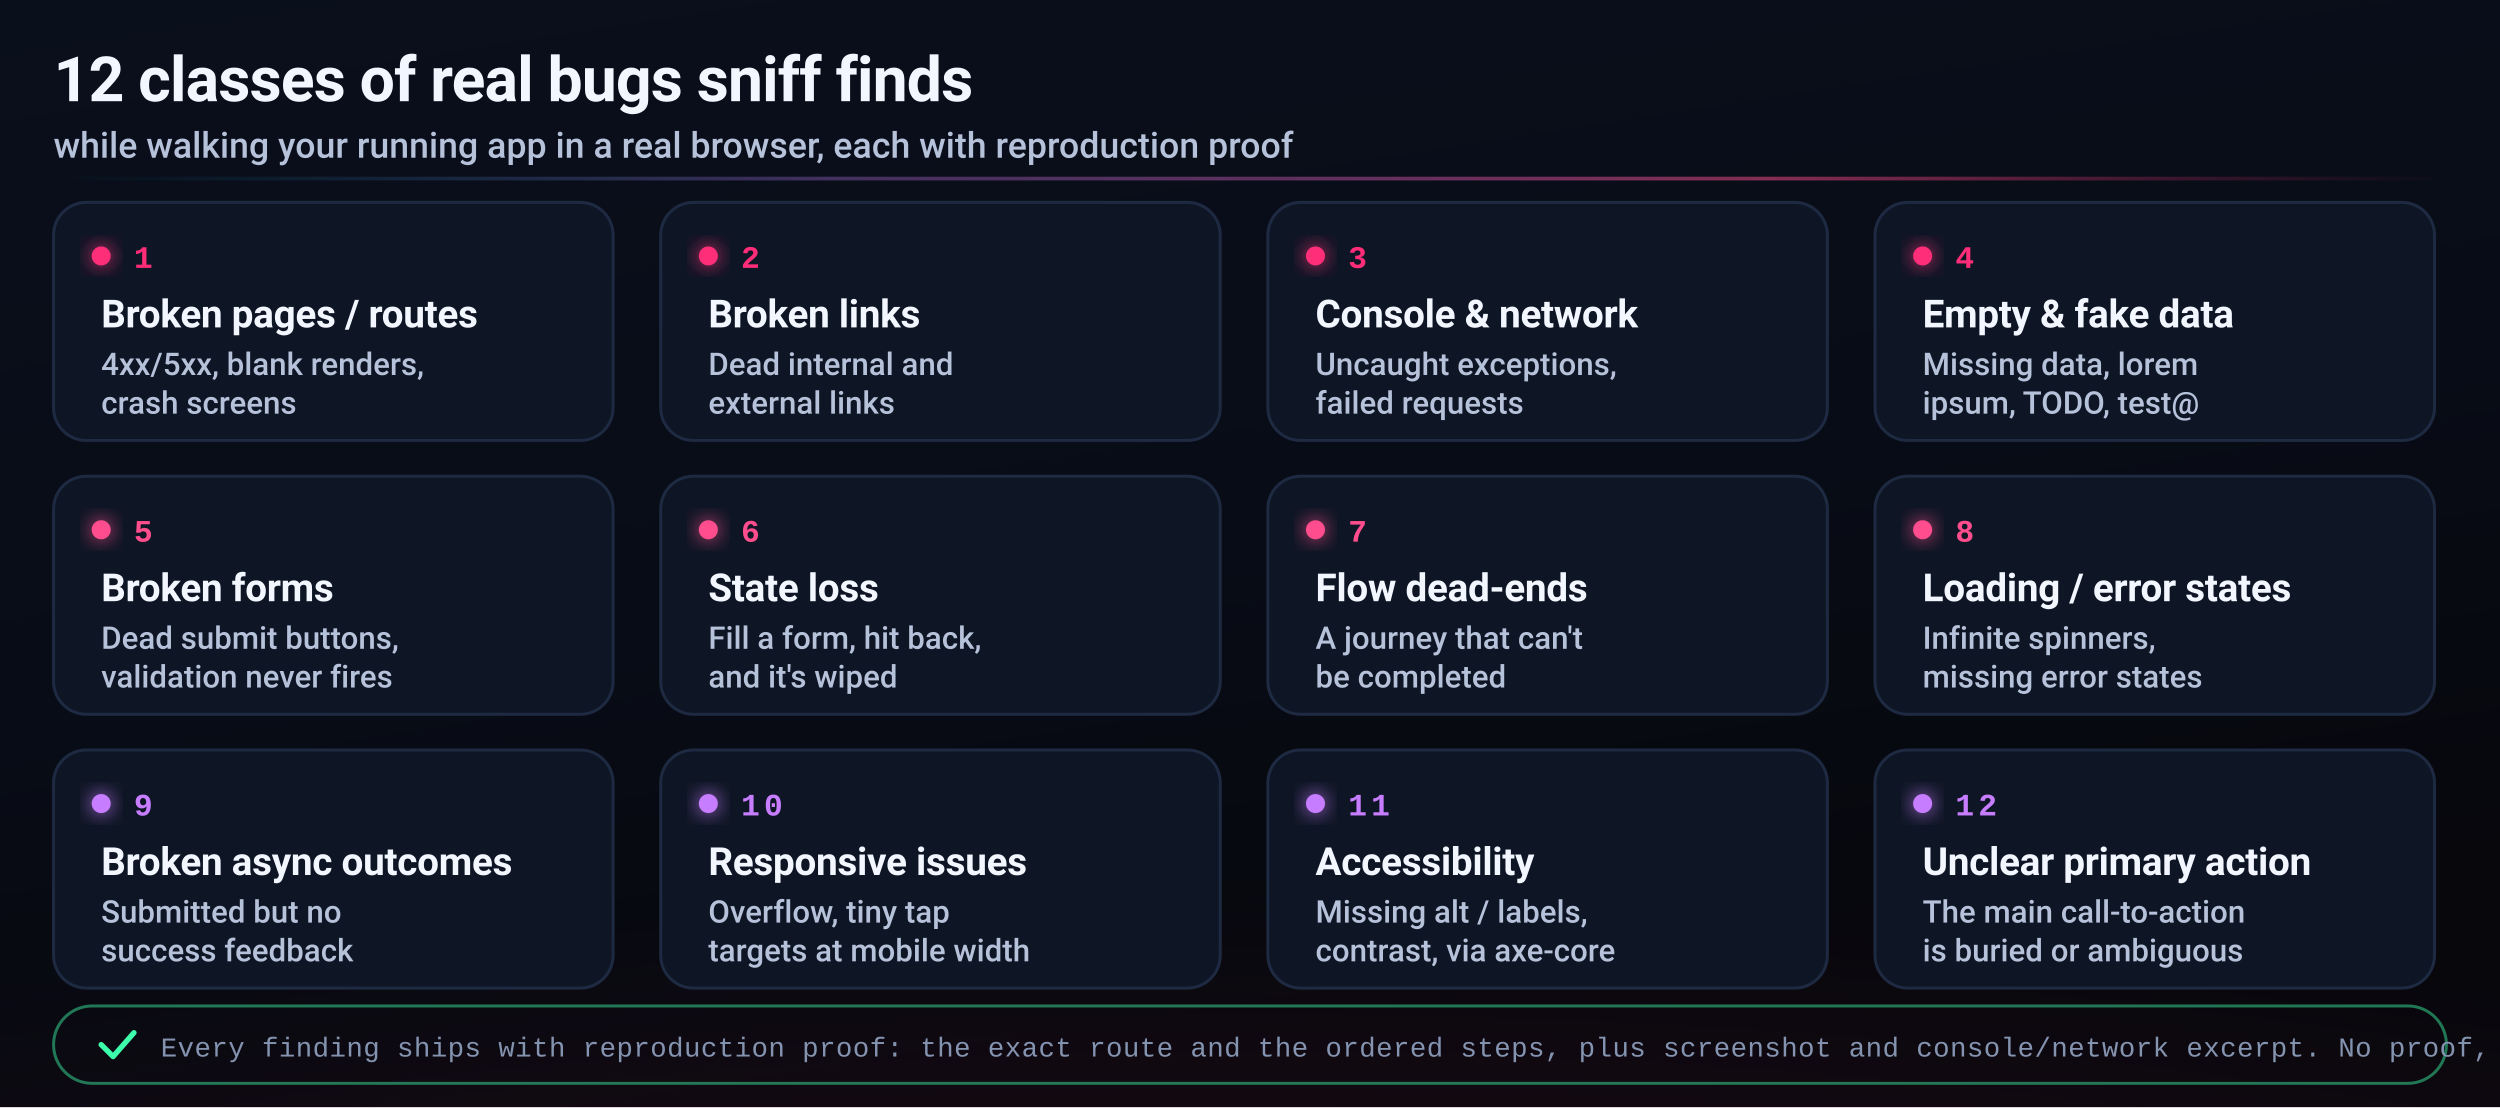
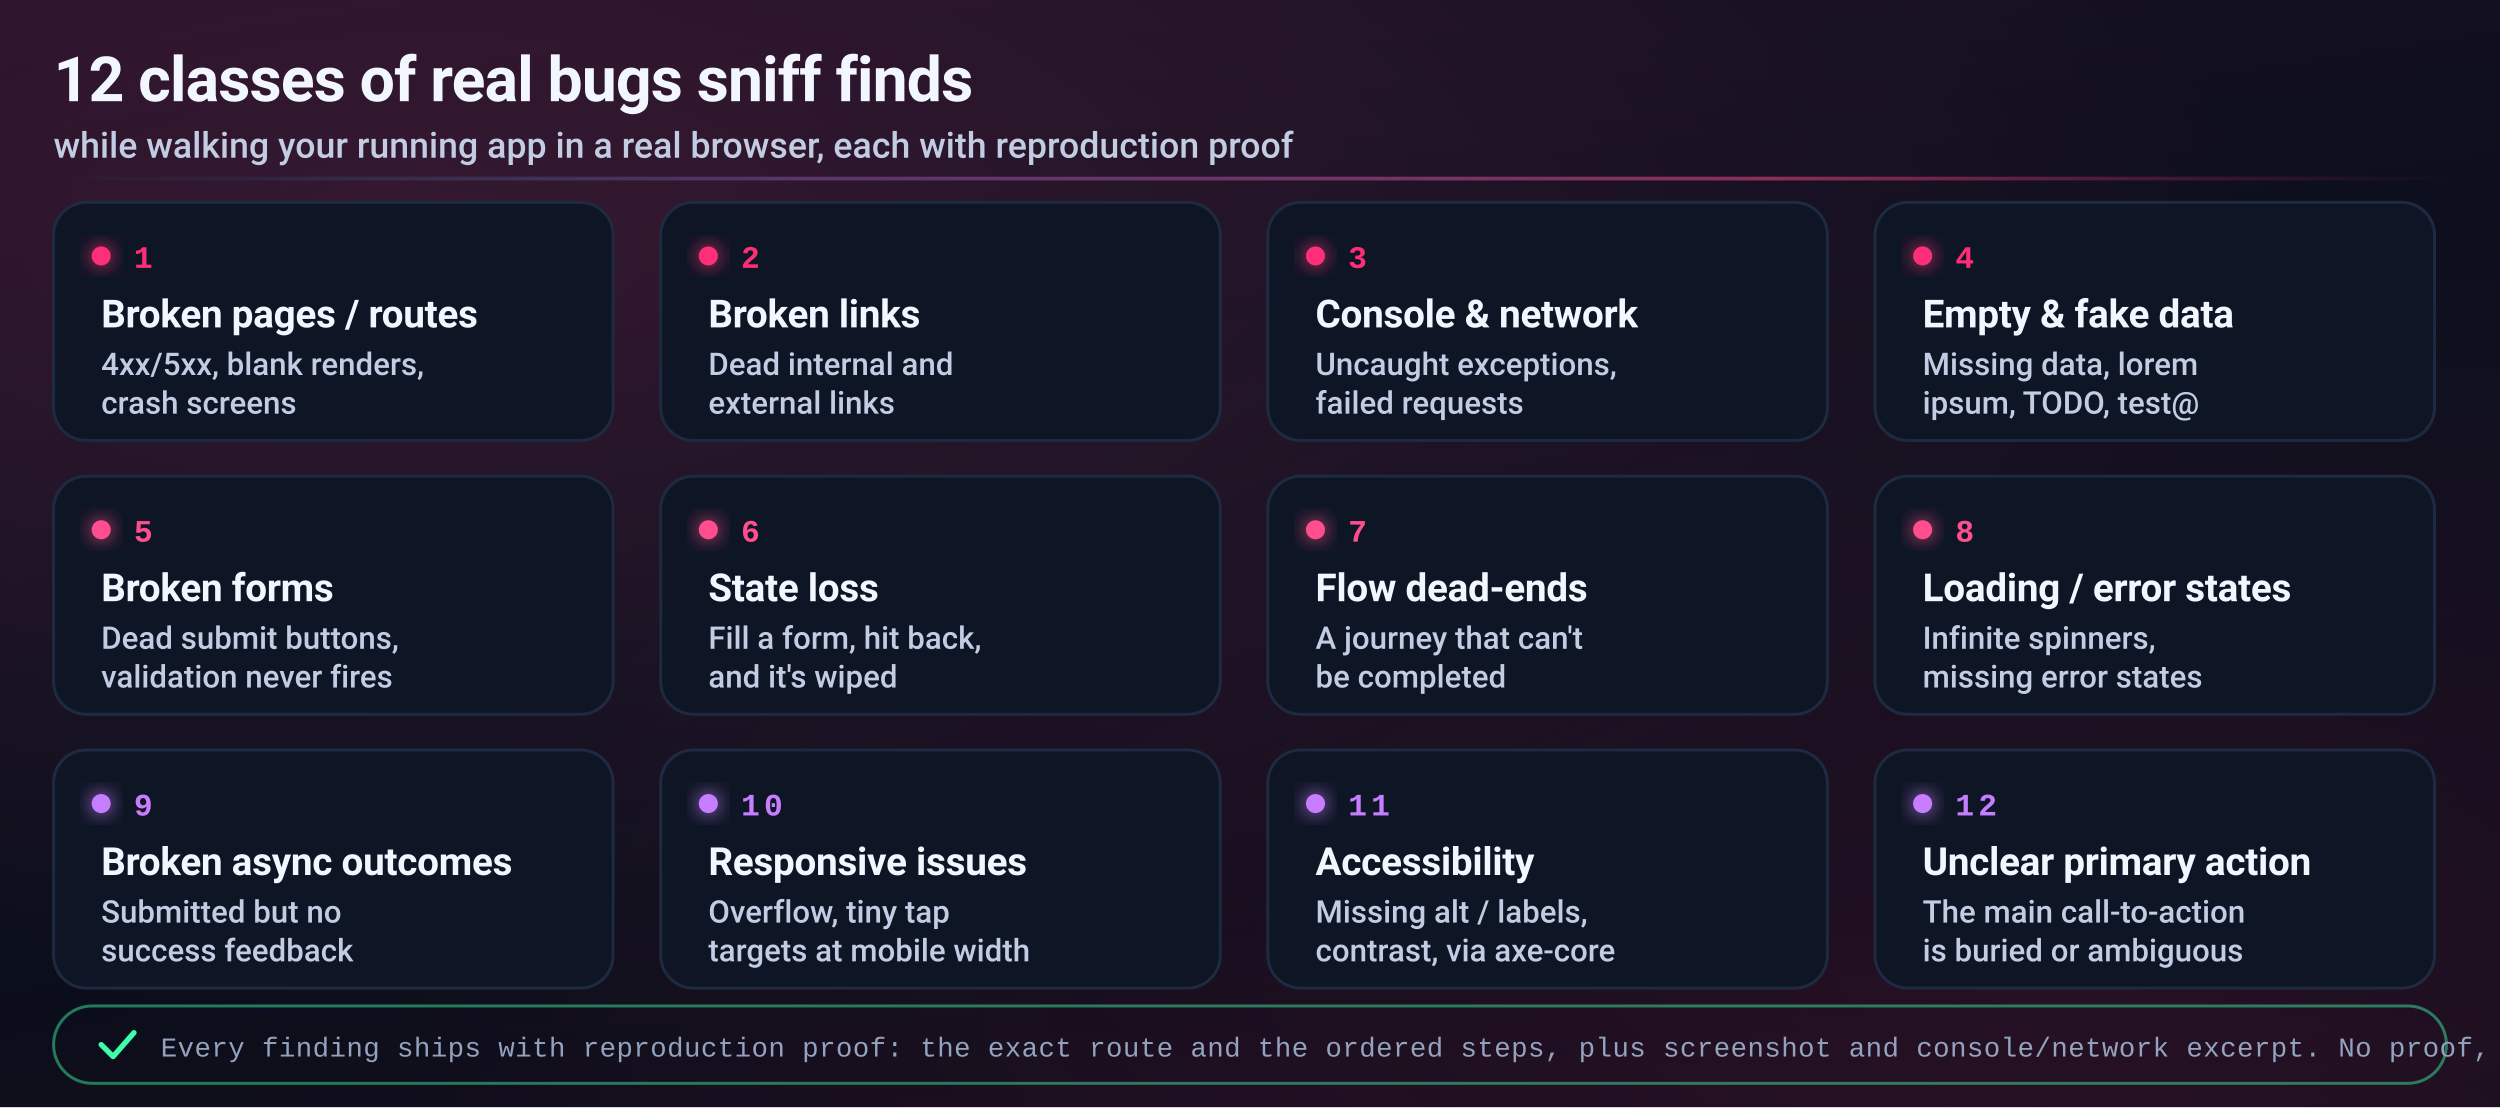
<svg xmlns="http://www.w3.org/2000/svg" viewBox="0 0 840 372" fill="none" role="img" aria-label="The 12 classes of real bugs sniff finds while walking your running app">
  <defs>
    <linearGradient id="ground" x1="0" y1="0" x2="0.35" y2="1">
-       <stop offset="0%" stop-color="#0A0F1C" />
-       <stop offset="60%" stop-color="#080C16" />
-       <stop offset="100%" stop-color="#07070C" />
+       <stop offset="0%" stop-color="#1A1024" />
+       <stop offset="60%" stop-color="#0A0F1C" />
+       <stop offset="100%" stop-color="#080C18" />
    </linearGradient>
    <radialGradient id="bloomg" cx="0.5" cy="1" r="0.8">
      <stop offset="0%" stop-color="#FF2D78" stop-opacity="0.13" />
      <stop offset="100%" stop-color="#FF2D78" stop-opacity="0" />
    </radialGradient>
    <linearGradient id="brand" x1="0" y1="0" x2="1" y2="0.25" gradientUnits="objectBoundingBox">
-       <stop offset="0%" stop-color="#FF4D8D" />
-       <stop offset="100%" stop-color="#FF2D78" />
-       <animateTransform attributeName="gradientTransform" type="translate" values="-0.1 0; 0.1 0; -0.1 0" dur="18s" repeatCount="indefinite" />
+       <stop class="v2d1" offset="0%" stop-color="#FF4D8D" />
+       <stop class="v2d2" offset="100%" stop-color="#FF2D78" />
    </linearGradient>
    <linearGradient id="topline" gradientUnits="userSpaceOnUse" x1="18" y1="60" x2="822" y2="60">
      <stop offset="0%" stop-color="#00D4FF" stop-opacity="0" />
      <stop offset="32%" stop-color="#C77DFF" stop-opacity="0.3" />
      <stop offset="72%" stop-color="#FF4D8D" stop-opacity="0.5" />
      <stop offset="100%" stop-color="#FF2D78" stop-opacity="0" />
    </linearGradient>
    <filter id="glow-sm" x="-60%" y="-60%" width="220%" height="220%">
      <feGaussianBlur stdDeviation="3.2" result="b" />
      <feMerge>
        <feMergeNode in="b" />
        <feMergeNode in="SourceGraphic" />
      </feMerge>
    </filter>
+     <radialGradient id="v2-bloomA" cx="0.18" cy="0.22" r="0.72">
+       <stop offset="0%" stop-color="#FF4D8D" stop-opacity="0.14" />
+       <stop offset="100%" stop-color="#FF4D8D" stop-opacity="0" />
+     </radialGradient>
+     <radialGradient id="v2-bloomB" cx="0.84" cy="0.86" r="0.68">
+       <stop offset="0%" stop-color="#FF2D78" stop-opacity="0.11" />
+       <stop offset="100%" stop-color="#FF2D78" stop-opacity="0" />
+     </radialGradient>
  </defs>
  <style>
    .disp { font-family: system-ui, -apple-system, 'Segoe UI', Roboto, 'Helvetica Neue', Arial, sans-serif; }
    .mono { font-family: ui-monospace, SFMono-Regular, 'SF Mono', Menlo, Consolas, 'Liberation Mono', monospace; }
    .h1   { font-size: 21px; font-weight: 700; letter-spacing: -0.3px; fill: #F2F6FF; }
-     .h2   { font-size: 12px; font-weight: 500; fill: #B6C2DA; }
+     .h2   { font-size: 12px; font-weight: 500; fill: #C2CDE4; }
    .num  { font-size: 10.5px; font-weight: 600; letter-spacing: 1.4px; }
    .ct   { font-size: 13px; font-weight: 700; letter-spacing: -0.1px; fill: #F2F6FF; }
-     .cd   { font-size: 10.5px; font-weight: 500; fill: #B6C2DA; }
-     .foot { font-size: 9.2px; letter-spacing: 0.15px; fill: #8494B0; }
+     .cd   { font-size: 10.5px; font-weight: 500; fill: #C2CDE4; }
+     .foot { font-size: 9.2px; letter-spacing: 0.15px; fill: #93A2BE; }

    @keyframes pip { 0%,100% { opacity: 0.45; } 50% { opacity: 1; } }
    .p1  { animation: pip 5s ease-in-out infinite 0.0s; }
    .p2  { animation: pip 5s ease-in-out infinite 0.18s; }
    .p3  { animation: pip 5s ease-in-out infinite 0.36s; }
    .p4  { animation: pip 5s ease-in-out infinite 0.54s; }
    .p5  { animation: pip 5s ease-in-out infinite 0.72s; }
    .p6  { animation: pip 5s ease-in-out infinite 0.9s; }
    .p7  { animation: pip 5s ease-in-out infinite 1.08s; }
    .p8  { animation: pip 5s ease-in-out infinite 1.26s; }
    .p9  { animation: pip 5s ease-in-out infinite 1.44s; }
    .p10 { animation: pip 5s ease-in-out infinite 1.62s; }
    .p11 { animation: pip 5s ease-in-out infinite 1.8s; }
    .p12 { animation: pip 5s ease-in-out infinite 1.98s; }

    @keyframes rise { from { opacity: 0; transform: translateY(6px); } to { opacity: 1; transform: translateY(0); } }
    .c1  { animation: rise 0.6s ease-out 0.25s both; }
    .c2  { animation: rise 0.6s ease-out 0.36s both; }
    .c3  { animation: rise 0.6s ease-out 0.47s both; }
    .c4  { animation: rise 0.6s ease-out 0.58s both; }
    .c5  { animation: rise 0.6s ease-out 0.69s both; }
    .c6  { animation: rise 0.6s ease-out 0.8s both; }
    .c7  { animation: rise 0.6s ease-out 0.91s both; }
    .c8  { animation: rise 0.6s ease-out 1.02s both; }
    .c9  { animation: rise 0.6s ease-out 1.13s both; }
    .c10 { animation: rise 0.6s ease-out 1.24s both; }
    .c11 { animation: rise 0.6s ease-out 1.35s both; }
    .c12 { animation: rise 0.6s ease-out 1.46s both; }
    .cf  { animation: rise 0.6s ease-out 1.75s both; }

    @media (prefers-reduced-motion: reduce) { * { animation: none !important; } }
+       @keyframes v2-d1 { 0%,100% { stop-color:#FF4D8D; } 50% { stop-color:#FF7AA8; } }
+     .v2d1 { animation: v2-d1 16s ease-in-out infinite; }
+     @keyframes v2-d2 { 0%,100% { stop-color:#FF2D78; } 50% { stop-color:#FF6A3D; } }
+     .v2d2 { animation: v2-d2 16s ease-in-out infinite; }
+     @keyframes v2-breathe { 0%,100% { opacity:0.66; } 50% { opacity:1; } }
+     .v2bloom { animation: v2-breathe 11s ease-in-out infinite; }
  </style>
  <rect width="840" height="372" fill="url(#ground)" />
+   <g class="v2bloom">
+     <rect width="840" height="372" fill="url(#v2-bloomA)" />
+     <rect width="840" height="372" fill="url(#v2-bloomB)" />
+   </g>
  <ellipse cx="420" cy="378" rx="520" ry="130" fill="url(#bloomg)" />
  <text class="disp h1" x="18" y="34">12 classes of real bugs sniff finds</text>
  <text class="disp h2" x="18" y="53">while walking your running app in a real browser, each with reproduction proof</text>
  <line x1="18" y1="60" x2="822" y2="60" stroke="url(#topline)" stroke-width="1.25" />
  <g class="c1">
    <rect x="18" y="68" width="188" height="80" rx="11" fill="#0E1524" stroke="#1E2A42" stroke-width="1" />
    <circle class="p1" cx="34" cy="86" r="3.2" fill="#FF2D78" filter="url(#glow-sm)" />
    <text class="mono num" x="45" y="90" fill="#FF2D78">1</text>
    <text class="disp ct" x="34" y="110">Broken pages / routes</text>
    <text class="disp cd" x="34" y="126">4xx/5xx, blank renders,</text>
    <text class="disp cd" x="34" y="139">crash screens</text>
  </g>
  <g class="c2">
    <rect x="222" y="68" width="188" height="80" rx="11" fill="#0E1524" stroke="#1E2A42" stroke-width="1" />
    <circle class="p2" cx="238" cy="86" r="3.2" fill="#FF2D78" filter="url(#glow-sm)" />
    <text class="mono num" x="249" y="90" fill="#FF2D78">2</text>
    <text class="disp ct" x="238" y="110">Broken links</text>
    <text class="disp cd" x="238" y="126">Dead internal and</text>
    <text class="disp cd" x="238" y="139">external links</text>
  </g>
  <g class="c3">
    <rect x="426" y="68" width="188" height="80" rx="11" fill="#0E1524" stroke="#1E2A42" stroke-width="1" />
    <circle class="p3" cx="442" cy="86" r="3.2" fill="#FF2D78" filter="url(#glow-sm)" />
    <text class="mono num" x="453" y="90" fill="#FF2D78">3</text>
    <text class="disp ct" x="442" y="110">Console &amp; network</text>
    <text class="disp cd" x="442" y="126">Uncaught exceptions,</text>
    <text class="disp cd" x="442" y="139">failed requests</text>
  </g>
  <g class="c4">
    <rect x="630" y="68" width="188" height="80" rx="11" fill="#0E1524" stroke="#1E2A42" stroke-width="1" />
    <circle class="p4" cx="646" cy="86" r="3.2" fill="#FF2D78" filter="url(#glow-sm)" />
    <text class="mono num" x="657" y="90" fill="#FF2D78">4</text>
    <text class="disp ct" x="646" y="110">Empty &amp; fake data</text>
    <text class="disp cd" x="646" y="126">Missing data, lorem</text>
    <text class="disp cd" x="646" y="139">ipsum, TODO, test@</text>
  </g>
  <g class="c5">
    <rect x="18" y="160" width="188" height="80" rx="11" fill="#0E1524" stroke="#1E2A42" stroke-width="1" />
    <circle class="p5" cx="34" cy="178" r="3.2" fill="#FF4D8D" filter="url(#glow-sm)" />
    <text class="mono num" x="45" y="182" fill="#FF4D8D">5</text>
    <text class="disp ct" x="34" y="202">Broken forms</text>
    <text class="disp cd" x="34" y="218">Dead submit buttons,</text>
    <text class="disp cd" x="34" y="231">validation never fires</text>
  </g>
  <g class="c6">
    <rect x="222" y="160" width="188" height="80" rx="11" fill="#0E1524" stroke="#1E2A42" stroke-width="1" />
    <circle class="p6" cx="238" cy="178" r="3.2" fill="#FF4D8D" filter="url(#glow-sm)" />
    <text class="mono num" x="249" y="182" fill="#FF4D8D">6</text>
    <text class="disp ct" x="238" y="202">State loss</text>
    <text class="disp cd" x="238" y="218">Fill a form, hit back,</text>
    <text class="disp cd" x="238" y="231">and it's wiped</text>
  </g>
  <g class="c7">
    <rect x="426" y="160" width="188" height="80" rx="11" fill="#0E1524" stroke="#1E2A42" stroke-width="1" />
    <circle class="p7" cx="442" cy="178" r="3.2" fill="#FF4D8D" filter="url(#glow-sm)" />
    <text class="mono num" x="453" y="182" fill="#FF4D8D">7</text>
    <text class="disp ct" x="442" y="202">Flow dead-ends</text>
    <text class="disp cd" x="442" y="218">A journey that can't</text>
    <text class="disp cd" x="442" y="231">be completed</text>
  </g>
  <g class="c8">
    <rect x="630" y="160" width="188" height="80" rx="11" fill="#0E1524" stroke="#1E2A42" stroke-width="1" />
    <circle class="p8" cx="646" cy="178" r="3.2" fill="#FF4D8D" filter="url(#glow-sm)" />
    <text class="mono num" x="657" y="182" fill="#FF4D8D">8</text>
    <text class="disp ct" x="646" y="202">Loading / error states</text>
    <text class="disp cd" x="646" y="218">Infinite spinners,</text>
    <text class="disp cd" x="646" y="231">missing error states</text>
  </g>
  <g class="c9">
    <rect x="18" y="252" width="188" height="80" rx="11" fill="#0E1524" stroke="#1E2A42" stroke-width="1" />
    <circle class="p9" cx="34" cy="270" r="3.2" fill="#C77DFF" filter="url(#glow-sm)" />
    <text class="mono num" x="45" y="274" fill="#C77DFF">9</text>
    <text class="disp ct" x="34" y="294">Broken async outcomes</text>
    <text class="disp cd" x="34" y="310">Submitted but no</text>
    <text class="disp cd" x="34" y="323">success feedback</text>
  </g>
  <g class="c10">
    <rect x="222" y="252" width="188" height="80" rx="11" fill="#0E1524" stroke="#1E2A42" stroke-width="1" />
    <circle class="p10" cx="238" cy="270" r="3.2" fill="#C77DFF" filter="url(#glow-sm)" />
    <text class="mono num" x="249" y="274" fill="#C77DFF">10</text>
    <text class="disp ct" x="238" y="294">Responsive issues</text>
    <text class="disp cd" x="238" y="310">Overflow, tiny tap</text>
    <text class="disp cd" x="238" y="323">targets at mobile width</text>
  </g>
  <g class="c11">
    <rect x="426" y="252" width="188" height="80" rx="11" fill="#0E1524" stroke="#1E2A42" stroke-width="1" />
    <circle class="p11" cx="442" cy="270" r="3.2" fill="#C77DFF" filter="url(#glow-sm)" />
    <text class="mono num" x="453" y="274" fill="#C77DFF">11</text>
    <text class="disp ct" x="442" y="294">Accessibility</text>
    <text class="disp cd" x="442" y="310">Missing alt / labels,</text>
    <text class="disp cd" x="442" y="323">contrast, via axe-core</text>
  </g>
  <g class="c12">
    <rect x="630" y="252" width="188" height="80" rx="11" fill="#0E1524" stroke="#1E2A42" stroke-width="1" />
    <circle class="p12" cx="646" cy="270" r="3.2" fill="#C77DFF" filter="url(#glow-sm)" />
    <text class="mono num" x="657" y="274" fill="#C77DFF">12</text>
    <text class="disp ct" x="646" y="294">Unclear primary action</text>
    <text class="disp cd" x="646" y="310">The main call-to-action</text>
    <text class="disp cd" x="646" y="323">is buried or ambiguous</text>
  </g>
  <g class="cf">
    <rect x="18" y="338" width="804" height="26" rx="13" fill="none" stroke="#3DFFAB" stroke-opacity="0.45" stroke-width="1" />
    <path d="M34 351 l4 4 l7 -8" stroke="#3DFFAB" stroke-width="1.8" fill="none" stroke-linecap="round" stroke-linejoin="round" />
    <text class="mono foot" x="54" y="355" fill="#3DFFAB">Every finding ships with reproduction proof: the exact route and the ordered steps, plus screenshot and console/network excerpt. No proof, no finding.</text>
  </g>
</svg>
